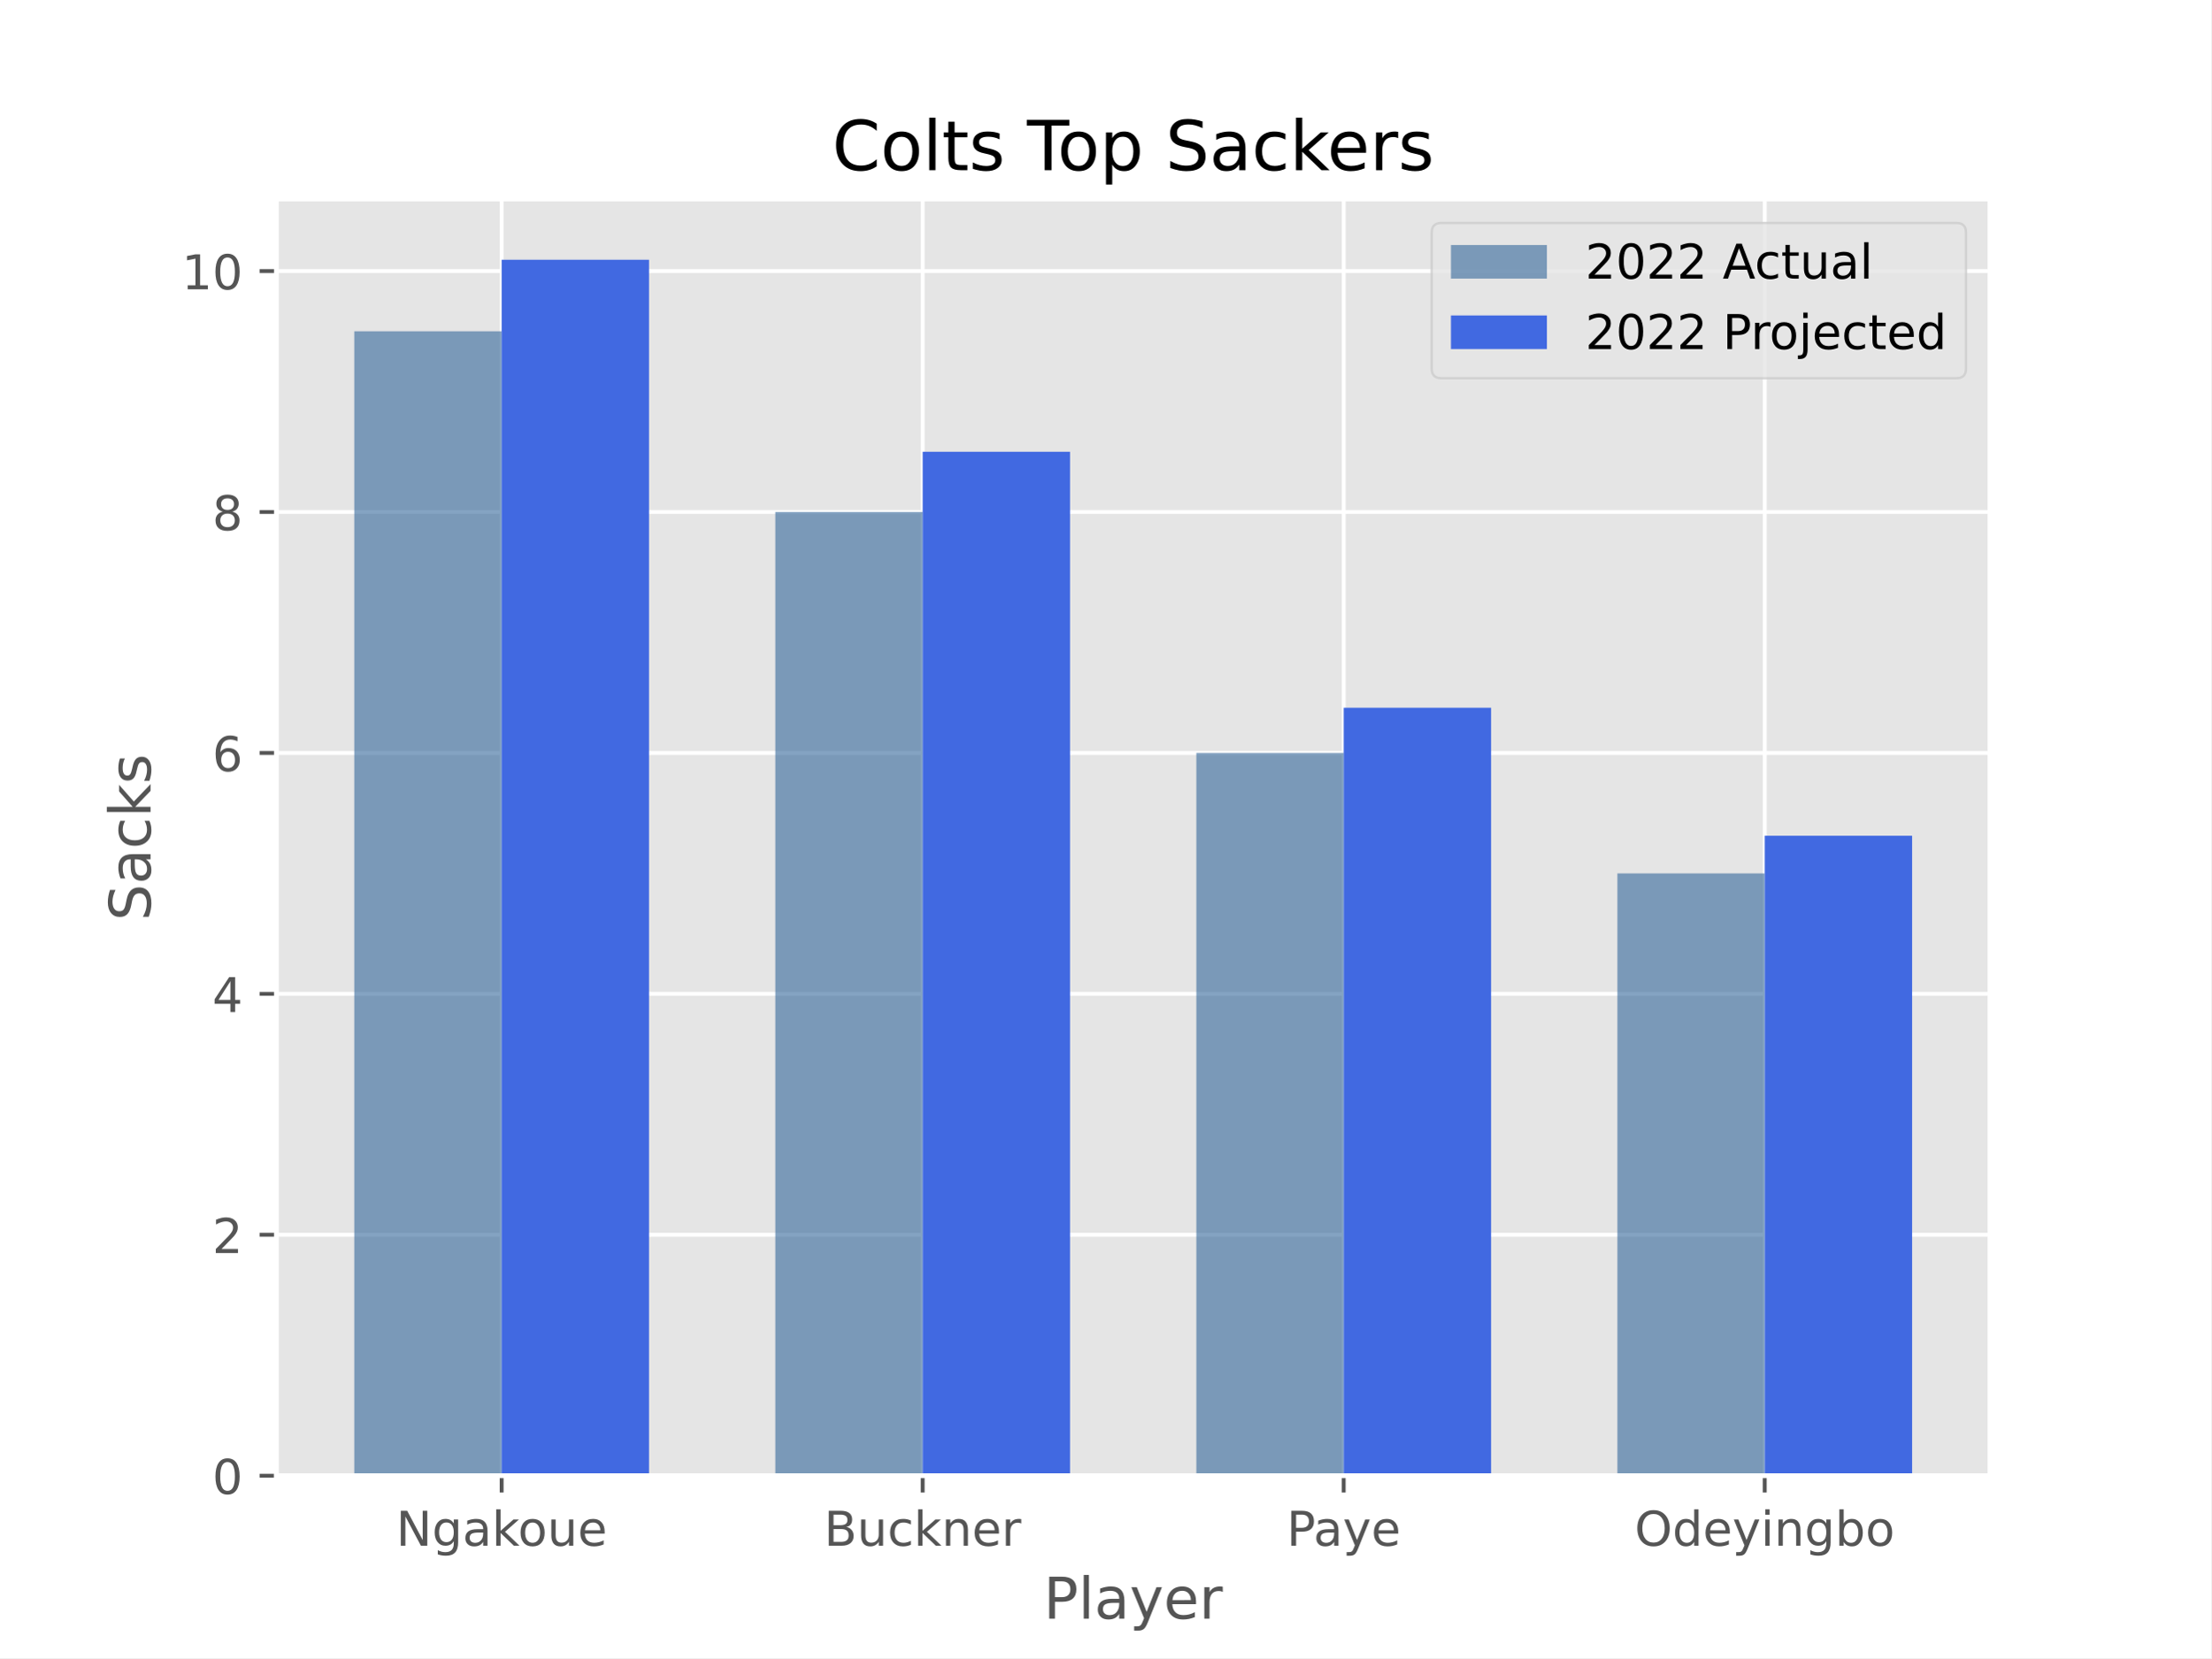
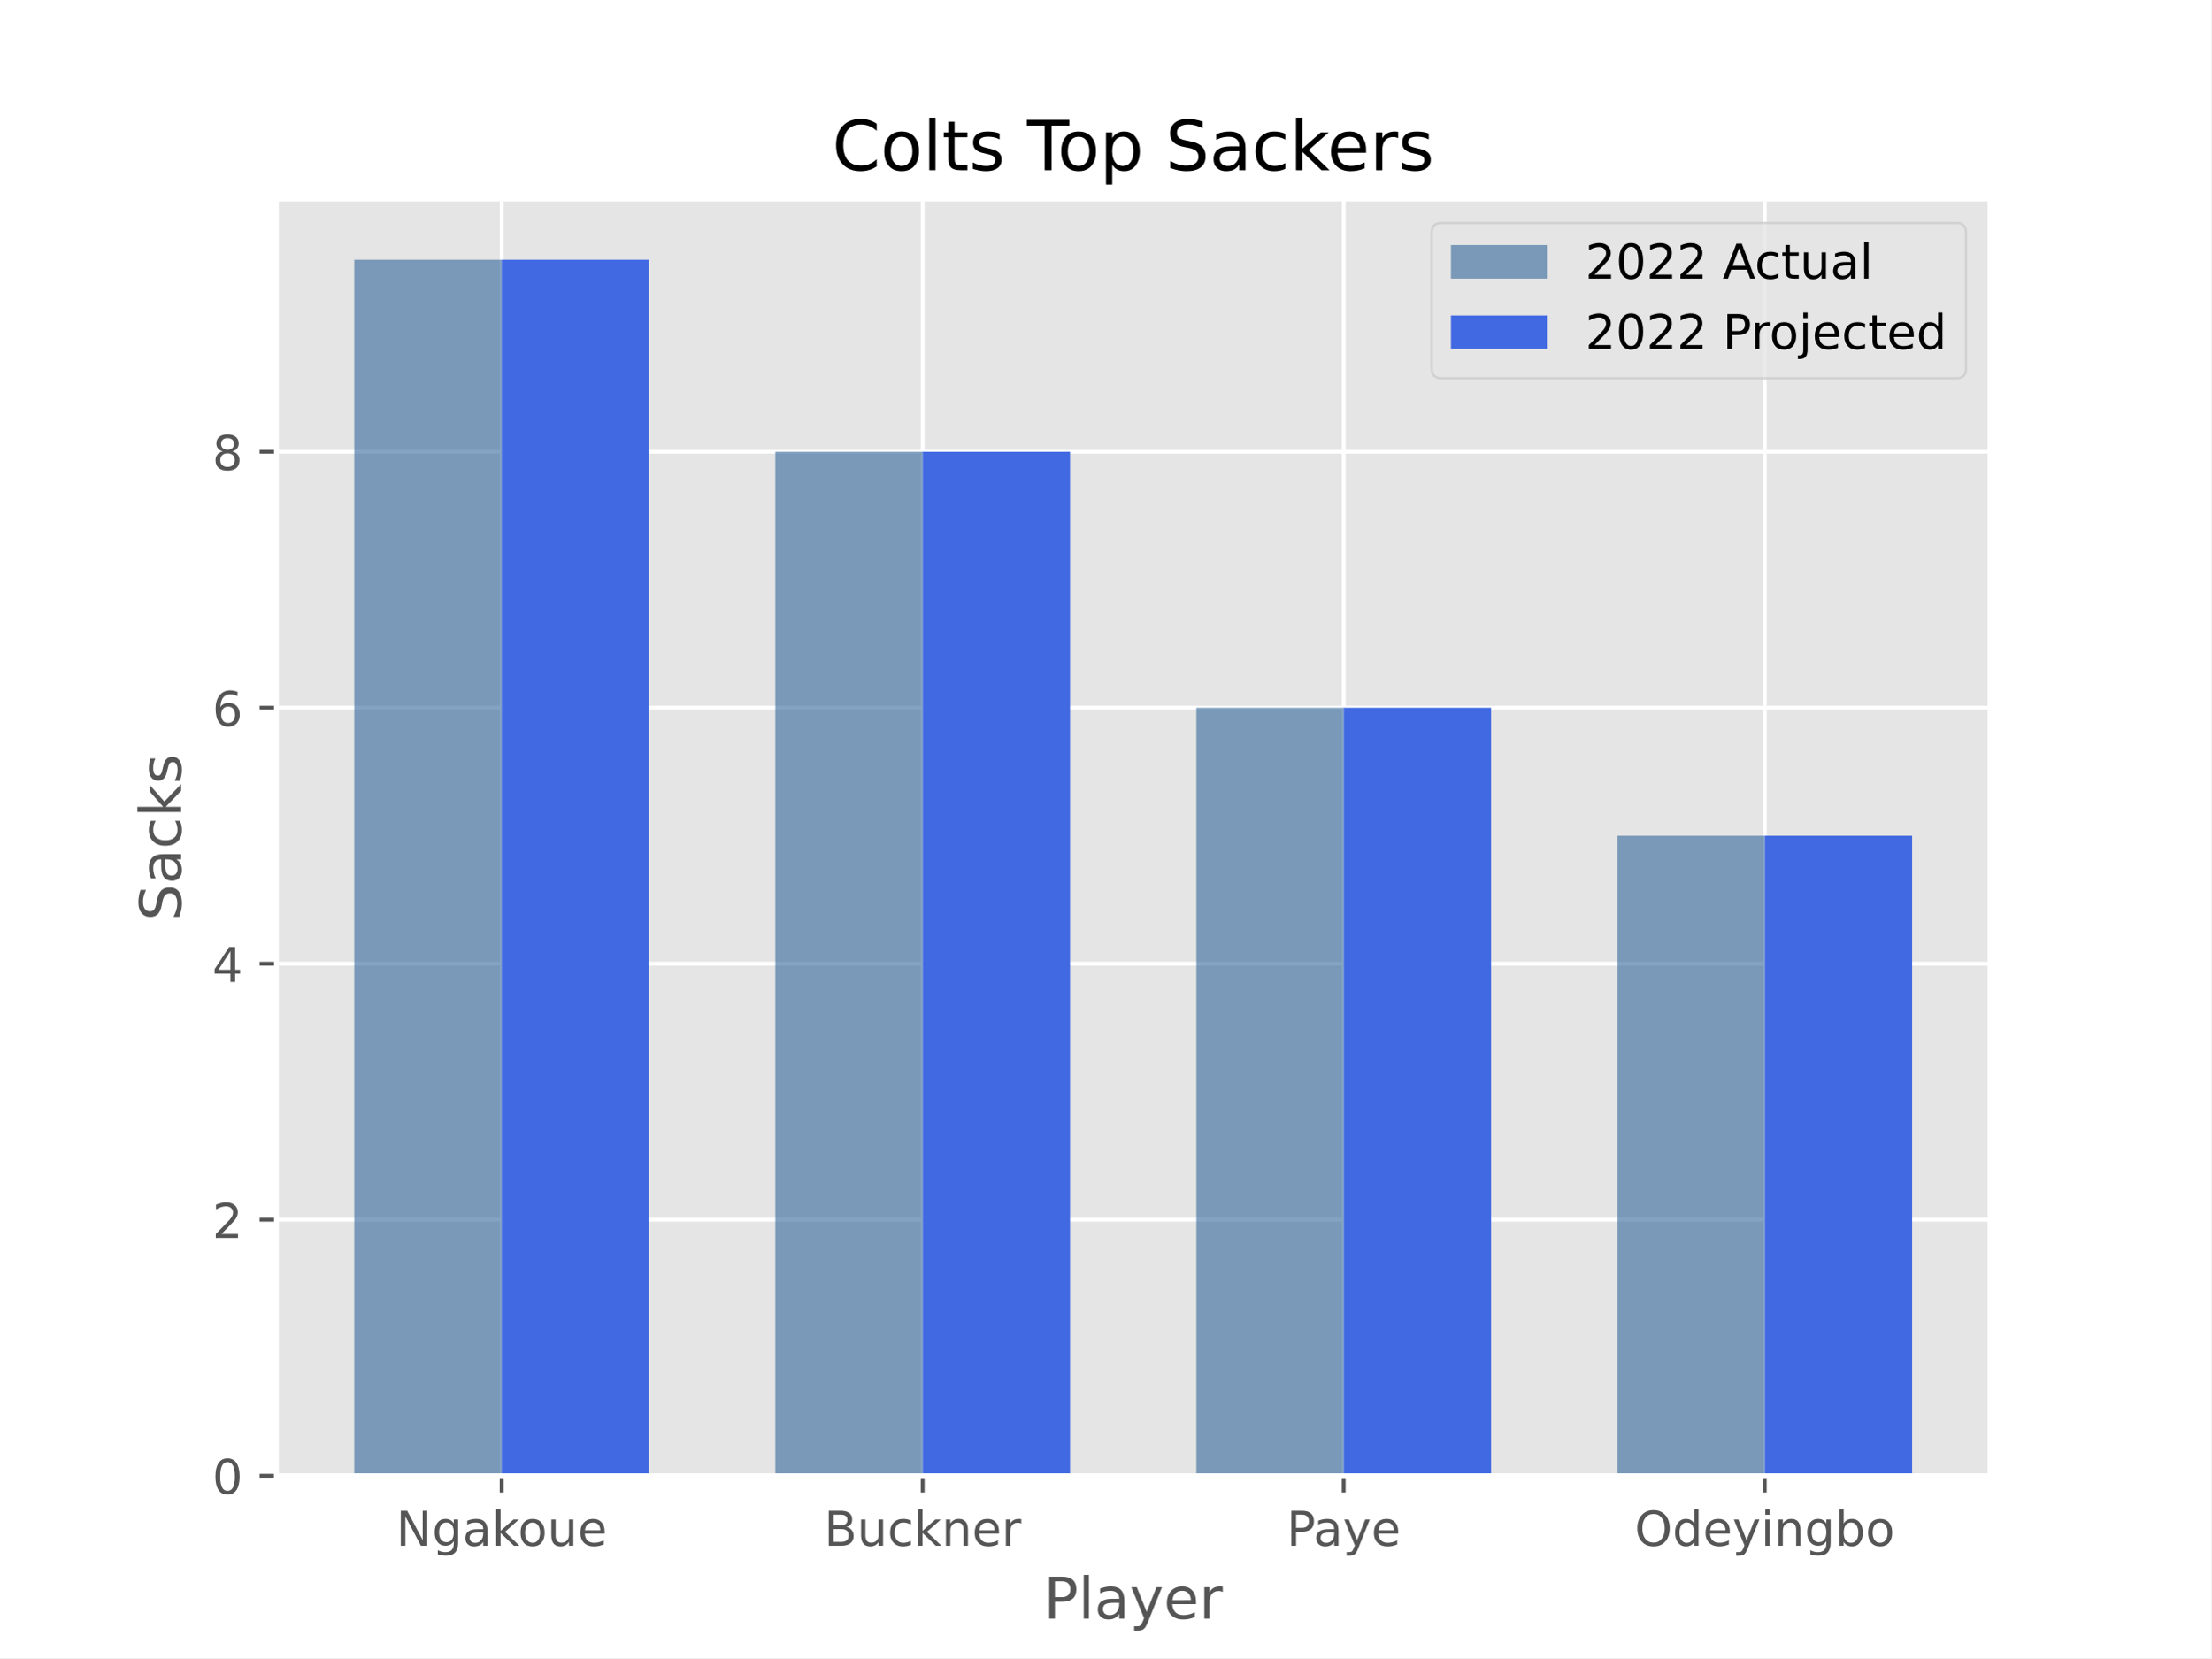
<svg xmlns="http://www.w3.org/2000/svg" xmlns:xlink="http://www.w3.org/1999/xlink" width="460.8pt" height="345.6pt" viewBox="0 0 460.8 345.6" version="1.1">
  <defs>
    <style type="text/css">*{stroke-linejoin: round; stroke-linecap: butt}</style>
  </defs>
  <g id="figure_1">
    <g id="patch_1">
      <path d="M 0 345.6  L 460.8 345.6  L 460.8 0  L 0 0  z " style="fill: #ffffff" />
    </g>
    <g id="axes_1">
      <g id="patch_2">
        <path d="M 57.6 307.584  L 414.72 307.584  L 414.72 41.472  L 57.6 41.472  z " style="fill: #e5e5e5" />
      </g>
      <g id="matplotlib.axis_1">
        <g id="xtick_1">
          <g id="line2d_1">
-             <path d="M 104.543 307.584  L 104.543 41.472  " clip-path="url(#p675b603964)" style="fill: none; stroke: #ffffff; stroke-width: 0.8; stroke-linecap: square" />
+             <path d="M 104.543 307.584  L 104.543 41.472  " clip-path="url(#p8de4f582a9)" style="fill: none; stroke: #ffffff; stroke-width: 0.8; stroke-linecap: square" />
          </g>
          <g id="line2d_2">
            <defs>
-               <path id="m01b71a84d1" d="M 0 0  L 0 3.5  " style="stroke: #555555; stroke-width: 0.8" />
-             </defs>
-             <g>
-               <use xlink:href="#m01b71a84d1" x="104.543" y="307.584" style="fill: #555555; stroke: #555555; stroke-width: 0.8" />
+               <path id="m94d3c1aa32" d="M 0 0  L 0 3.5  " style="stroke: #555555; stroke-width: 0.8" />
+             </defs>
+             <g>
+               <use xlink:href="#m94d3c1aa32" x="104.543" y="307.584" style="fill: #555555; stroke: #555555; stroke-width: 0.8" />
            </g>
          </g>
          <g id="text_1">
            <g style="fill: #555555" transform="translate(82.54564 322.1824) scale(0.1 -0.1)">
              <defs>
                <path id="DejaVuSans-4e" d="M 628 4666  L 1478 4666  L 3547 763  L 3547 4666  L 4159 4666  L 4159 0  L 3309 0  L 1241 3903  L 1241 0  L 628 0  L 628 4666  z " transform="scale(0.015625)" />
                <path id="DejaVuSans-67" d="M 2906 1791  Q 2906 2416 2648 2759  Q 2391 3103 1925 3103  Q 1463 3103 1205 2759  Q 947 2416 947 1791  Q 947 1169 1205 825  Q 1463 481 1925 481  Q 2391 481 2648 825  Q 2906 1169 2906 1791  z M 3481 434  Q 3481 -459 3084 -895  Q 2688 -1331 1869 -1331  Q 1566 -1331 1297 -1286  Q 1028 -1241 775 -1147  L 775 -588  Q 1028 -725 1275 -790  Q 1522 -856 1778 -856  Q 2344 -856 2625 -561  Q 2906 -266 2906 331  L 2906 616  Q 2728 306 2450 153  Q 2172 0 1784 0  Q 1141 0 747 490  Q 353 981 353 1791  Q 353 2603 747 3093  Q 1141 3584 1784 3584  Q 2172 3584 2450 3431  Q 2728 3278 2906 2969  L 2906 3500  L 3481 3500  L 3481 434  z " transform="scale(0.015625)" />
                <path id="DejaVuSans-61" d="M 2194 1759  Q 1497 1759 1228 1600  Q 959 1441 959 1056  Q 959 750 1161 570  Q 1363 391 1709 391  Q 2188 391 2477 730  Q 2766 1069 2766 1631  L 2766 1759  L 2194 1759  z M 3341 1997  L 3341 0  L 2766 0  L 2766 531  Q 2569 213 2275 61  Q 1981 -91 1556 -91  Q 1019 -91 701 211  Q 384 513 384 1019  Q 384 1609 779 1909  Q 1175 2209 1959 2209  L 2766 2209  L 2766 2266  Q 2766 2663 2505 2880  Q 2244 3097 1772 3097  Q 1472 3097 1187 3025  Q 903 2953 641 2809  L 641 3341  Q 956 3463 1253 3523  Q 1550 3584 1831 3584  Q 2591 3584 2966 3190  Q 3341 2797 3341 1997  z " transform="scale(0.015625)" />
                <path id="DejaVuSans-6b" d="M 581 4863  L 1159 4863  L 1159 1991  L 2875 3500  L 3609 3500  L 1753 1863  L 3688 0  L 2938 0  L 1159 1709  L 1159 0  L 581 0  L 581 4863  z " transform="scale(0.015625)" />
                <path id="DejaVuSans-6f" d="M 1959 3097  Q 1497 3097 1228 2736  Q 959 2375 959 1747  Q 959 1119 1226 758  Q 1494 397 1959 397  Q 2419 397 2687 759  Q 2956 1122 2956 1747  Q 2956 2369 2687 2733  Q 2419 3097 1959 3097  z M 1959 3584  Q 2709 3584 3137 3096  Q 3566 2609 3566 1747  Q 3566 888 3137 398  Q 2709 -91 1959 -91  Q 1206 -91 779 398  Q 353 888 353 1747  Q 353 2609 779 3096  Q 1206 3584 1959 3584  z " transform="scale(0.015625)" />
                <path id="DejaVuSans-75" d="M 544 1381  L 544 3500  L 1119 3500  L 1119 1403  Q 1119 906 1312 657  Q 1506 409 1894 409  Q 2359 409 2629 706  Q 2900 1003 2900 1516  L 2900 3500  L 3475 3500  L 3475 0  L 2900 0  L 2900 538  Q 2691 219 2414 64  Q 2138 -91 1772 -91  Q 1169 -91 856 284  Q 544 659 544 1381  z M 1991 3584  L 1991 3584  z " transform="scale(0.015625)" />
                <path id="DejaVuSans-65" d="M 3597 1894  L 3597 1613  L 953 1613  Q 991 1019 1311 708  Q 1631 397 2203 397  Q 2534 397 2845 478  Q 3156 559 3463 722  L 3463 178  Q 3153 47 2828 -22  Q 2503 -91 2169 -91  Q 1331 -91 842 396  Q 353 884 353 1716  Q 353 2575 817 3079  Q 1281 3584 2069 3584  Q 2775 3584 3186 3129  Q 3597 2675 3597 1894  z M 3022 2063  Q 3016 2534 2758 2815  Q 2500 3097 2075 3097  Q 1594 3097 1305 2825  Q 1016 2553 972 2059  L 3022 2063  z " transform="scale(0.015625)" />
              </defs>
              <use xlink:href="#DejaVuSans-4e" />
              <use xlink:href="#DejaVuSans-67" x="74.805" />
              <use xlink:href="#DejaVuSans-61" x="138.281" />
              <use xlink:href="#DejaVuSans-6b" x="199.561" />
              <use xlink:href="#DejaVuSans-6f" x="253.846" />
              <use xlink:href="#DejaVuSans-75" x="315.027" />
              <use xlink:href="#DejaVuSans-65" x="378.406" />
            </g>
          </g>
        </g>
        <g id="xtick_2">
          <g id="line2d_3">
-             <path d="M 192.288 307.584  L 192.288 41.472  " clip-path="url(#p675b603964)" style="fill: none; stroke: #ffffff; stroke-width: 0.8; stroke-linecap: square" />
+             <path d="M 192.288 307.584  L 192.288 41.472  " clip-path="url(#p8de4f582a9)" style="fill: none; stroke: #ffffff; stroke-width: 0.8; stroke-linecap: square" />
          </g>
          <g id="line2d_4">
            <g>
-               <use xlink:href="#m01b71a84d1" x="192.288" y="307.584" style="fill: #555555; stroke: #555555; stroke-width: 0.8" />
+               <use xlink:href="#m94d3c1aa32" x="192.288" y="307.584" style="fill: #555555; stroke: #555555; stroke-width: 0.8" />
            </g>
          </g>
          <g id="text_2">
            <g style="fill: #555555" transform="translate(171.7432 322.1824) scale(0.1 -0.1)">
              <defs>
                <path id="DejaVuSans-42" d="M 1259 2228  L 1259 519  L 2272 519  Q 2781 519 3026 730  Q 3272 941 3272 1375  Q 3272 1813 3026 2020  Q 2781 2228 2272 2228  L 1259 2228  z M 1259 4147  L 1259 2741  L 2194 2741  Q 2656 2741 2882 2914  Q 3109 3088 3109 3444  Q 3109 3797 2882 3972  Q 2656 4147 2194 4147  L 1259 4147  z M 628 4666  L 2241 4666  Q 2963 4666 3353 4366  Q 3744 4066 3744 3513  Q 3744 3084 3544 2831  Q 3344 2578 2956 2516  Q 3422 2416 3680 2098  Q 3938 1781 3938 1306  Q 3938 681 3513 340  Q 3088 0 2303 0  L 628 0  L 628 4666  z " transform="scale(0.015625)" />
                <path id="DejaVuSans-63" d="M 3122 3366  L 3122 2828  Q 2878 2963 2633 3030  Q 2388 3097 2138 3097  Q 1578 3097 1268 2742  Q 959 2388 959 1747  Q 959 1106 1268 751  Q 1578 397 2138 397  Q 2388 397 2633 464  Q 2878 531 3122 666  L 3122 134  Q 2881 22 2623 -34  Q 2366 -91 2075 -91  Q 1284 -91 818 406  Q 353 903 353 1747  Q 353 2603 823 3093  Q 1294 3584 2113 3584  Q 2378 3584 2631 3529  Q 2884 3475 3122 3366  z " transform="scale(0.015625)" />
                <path id="DejaVuSans-6e" d="M 3513 2113  L 3513 0  L 2938 0  L 2938 2094  Q 2938 2591 2744 2837  Q 2550 3084 2163 3084  Q 1697 3084 1428 2787  Q 1159 2491 1159 1978  L 1159 0  L 581 0  L 581 3500  L 1159 3500  L 1159 2956  Q 1366 3272 1645 3428  Q 1925 3584 2291 3584  Q 2894 3584 3203 3211  Q 3513 2838 3513 2113  z " transform="scale(0.015625)" />
                <path id="DejaVuSans-72" d="M 2631 2963  Q 2534 3019 2420 3045  Q 2306 3072 2169 3072  Q 1681 3072 1420 2755  Q 1159 2438 1159 1844  L 1159 0  L 581 0  L 581 3500  L 1159 3500  L 1159 2956  Q 1341 3275 1631 3429  Q 1922 3584 2338 3584  Q 2397 3584 2469 3576  Q 2541 3569 2628 3553  L 2631 2963  z " transform="scale(0.015625)" />
              </defs>
              <use xlink:href="#DejaVuSans-42" />
              <use xlink:href="#DejaVuSans-75" x="68.604" />
              <use xlink:href="#DejaVuSans-63" x="131.982" />
              <use xlink:href="#DejaVuSans-6b" x="186.963" />
              <use xlink:href="#DejaVuSans-6e" x="244.873" />
              <use xlink:href="#DejaVuSans-65" x="308.252" />
              <use xlink:href="#DejaVuSans-72" x="369.775" />
            </g>
          </g>
        </g>
        <g id="xtick_3">
          <g id="line2d_5">
-             <path d="M 280.032 307.584  L 280.032 41.472  " clip-path="url(#p675b603964)" style="fill: none; stroke: #ffffff; stroke-width: 0.8; stroke-linecap: square" />
+             <path d="M 280.032 307.584  L 280.032 41.472  " clip-path="url(#p8de4f582a9)" style="fill: none; stroke: #ffffff; stroke-width: 0.8; stroke-linecap: square" />
          </g>
          <g id="line2d_6">
            <g>
-               <use xlink:href="#m01b71a84d1" x="280.032" y="307.584" style="fill: #555555; stroke: #555555; stroke-width: 0.8" />
+               <use xlink:href="#m94d3c1aa32" x="280.032" y="307.584" style="fill: #555555; stroke: #555555; stroke-width: 0.8" />
            </g>
          </g>
          <g id="text_3">
            <g style="fill: #555555" transform="translate(268.1424 322.1824) scale(0.1 -0.1)">
              <defs>
                <path id="DejaVuSans-50" d="M 1259 4147  L 1259 2394  L 2053 2394  Q 2494 2394 2734 2622  Q 2975 2850 2975 3272  Q 2975 3691 2734 3919  Q 2494 4147 2053 4147  L 1259 4147  z M 628 4666  L 2053 4666  Q 2838 4666 3239 4311  Q 3641 3956 3641 3272  Q 3641 2581 3239 2228  Q 2838 1875 2053 1875  L 1259 1875  L 1259 0  L 628 0  L 628 4666  z " transform="scale(0.015625)" />
                <path id="DejaVuSans-79" d="M 2059 -325  Q 1816 -950 1584 -1140  Q 1353 -1331 966 -1331  L 506 -1331  L 506 -850  L 844 -850  Q 1081 -850 1212 -737  Q 1344 -625 1503 -206  L 1606 56  L 191 3500  L 800 3500  L 1894 763  L 2988 3500  L 3597 3500  L 2059 -325  z " transform="scale(0.015625)" />
              </defs>
              <use xlink:href="#DejaVuSans-50" />
              <use xlink:href="#DejaVuSans-61" x="55.803" />
              <use xlink:href="#DejaVuSans-79" x="117.082" />
              <use xlink:href="#DejaVuSans-65" x="176.262" />
            </g>
          </g>
        </g>
        <g id="xtick_4">
          <g id="line2d_7">
-             <path d="M 367.777 307.584  L 367.777 41.472  " clip-path="url(#p675b603964)" style="fill: none; stroke: #ffffff; stroke-width: 0.8; stroke-linecap: square" />
+             <path d="M 367.777 307.584  L 367.777 41.472  " clip-path="url(#p8de4f582a9)" style="fill: none; stroke: #ffffff; stroke-width: 0.8; stroke-linecap: square" />
          </g>
          <g id="line2d_8">
            <g>
-               <use xlink:href="#m01b71a84d1" x="367.777" y="307.584" style="fill: #555555; stroke: #555555; stroke-width: 0.8" />
+               <use xlink:href="#m94d3c1aa32" x="367.777" y="307.584" style="fill: #555555; stroke: #555555; stroke-width: 0.8" />
            </g>
          </g>
          <g id="text_4">
            <g style="fill: #555555" transform="translate(340.665 322.1824) scale(0.1 -0.1)">
              <defs>
                <path id="DejaVuSans-4f" d="M 2522 4238  Q 1834 4238 1429 3725  Q 1025 3213 1025 2328  Q 1025 1447 1429 934  Q 1834 422 2522 422  Q 3209 422 3611 934  Q 4013 1447 4013 2328  Q 4013 3213 3611 3725  Q 3209 4238 2522 4238  z M 2522 4750  Q 3503 4750 4090 4092  Q 4678 3434 4678 2328  Q 4678 1225 4090 567  Q 3503 -91 2522 -91  Q 1538 -91 948 565  Q 359 1222 359 2328  Q 359 3434 948 4092  Q 1538 4750 2522 4750  z " transform="scale(0.015625)" />
                <path id="DejaVuSans-64" d="M 2906 2969  L 2906 4863  L 3481 4863  L 3481 0  L 2906 0  L 2906 525  Q 2725 213 2448 61  Q 2172 -91 1784 -91  Q 1150 -91 751 415  Q 353 922 353 1747  Q 353 2572 751 3078  Q 1150 3584 1784 3584  Q 2172 3584 2448 3432  Q 2725 3281 2906 2969  z M 947 1747  Q 947 1113 1208 752  Q 1469 391 1925 391  Q 2381 391 2643 752  Q 2906 1113 2906 1747  Q 2906 2381 2643 2742  Q 2381 3103 1925 3103  Q 1469 3103 1208 2742  Q 947 2381 947 1747  z " transform="scale(0.015625)" />
                <path id="DejaVuSans-69" d="M 603 3500  L 1178 3500  L 1178 0  L 603 0  L 603 3500  z M 603 4863  L 1178 4863  L 1178 4134  L 603 4134  L 603 4863  z " transform="scale(0.015625)" />
                <path id="DejaVuSans-62" d="M 3116 1747  Q 3116 2381 2855 2742  Q 2594 3103 2138 3103  Q 1681 3103 1420 2742  Q 1159 2381 1159 1747  Q 1159 1113 1420 752  Q 1681 391 2138 391  Q 2594 391 2855 752  Q 3116 1113 3116 1747  z M 1159 2969  Q 1341 3281 1617 3432  Q 1894 3584 2278 3584  Q 2916 3584 3314 3078  Q 3713 2572 3713 1747  Q 3713 922 3314 415  Q 2916 -91 2278 -91  Q 1894 -91 1617 61  Q 1341 213 1159 525  L 1159 0  L 581 0  L 581 4863  L 1159 4863  L 1159 2969  z " transform="scale(0.015625)" />
              </defs>
              <use xlink:href="#DejaVuSans-4f" />
              <use xlink:href="#DejaVuSans-64" x="78.711" />
              <use xlink:href="#DejaVuSans-65" x="142.188" />
              <use xlink:href="#DejaVuSans-79" x="203.711" />
              <use xlink:href="#DejaVuSans-69" x="262.891" />
              <use xlink:href="#DejaVuSans-6e" x="290.674" />
              <use xlink:href="#DejaVuSans-67" x="354.053" />
              <use xlink:href="#DejaVuSans-62" x="417.529" />
              <use xlink:href="#DejaVuSans-6f" x="481.006" />
            </g>
          </g>
        </g>
        <g id="text_5">
          <g style="fill: #555555" transform="translate(217.4888 337.3802) scale(0.12 -0.12)">
            <defs>
              <path id="DejaVuSans-6c" d="M 603 4863  L 1178 4863  L 1178 0  L 603 0  L 603 4863  z " transform="scale(0.015625)" />
            </defs>
            <use xlink:href="#DejaVuSans-50" />
            <use xlink:href="#DejaVuSans-6c" x="60.303" />
            <use xlink:href="#DejaVuSans-61" x="88.086" />
            <use xlink:href="#DejaVuSans-79" x="149.365" />
            <use xlink:href="#DejaVuSans-65" x="208.545" />
            <use xlink:href="#DejaVuSans-72" x="270.068" />
          </g>
        </g>
      </g>
      <g id="matplotlib.axis_2">
        <g id="ytick_1">
          <g id="line2d_9">
-             <path d="M 57.6 307.584  L 414.72 307.584  " clip-path="url(#p675b603964)" style="fill: none; stroke: #ffffff; stroke-width: 0.8; stroke-linecap: square" />
+             <path d="M 57.6 307.584  L 414.72 307.584  " clip-path="url(#p8de4f582a9)" style="fill: none; stroke: #ffffff; stroke-width: 0.8; stroke-linecap: square" />
          </g>
          <g id="line2d_10">
            <defs>
-               <path id="m3f540f0730" d="M 0 0  L -3.5 0  " style="stroke: #555555; stroke-width: 0.8" />
-             </defs>
-             <g>
-               <use xlink:href="#m3f540f0730" x="57.6" y="307.584" style="fill: #555555; stroke: #555555; stroke-width: 0.8" />
+               <path id="mf25924e126" d="M 0 0  L -3.5 0  " style="stroke: #555555; stroke-width: 0.8" />
+             </defs>
+             <g>
+               <use xlink:href="#mf25924e126" x="57.6" y="307.584" style="fill: #555555; stroke: #555555; stroke-width: 0.8" />
            </g>
          </g>
          <g id="text_6">
            <g style="fill: #555555" transform="translate(44.2375 311.3832) scale(0.1 -0.1)">
              <defs>
                <path id="DejaVuSans-30" d="M 2034 4250  Q 1547 4250 1301 3770  Q 1056 3291 1056 2328  Q 1056 1369 1301 889  Q 1547 409 2034 409  Q 2525 409 2770 889  Q 3016 1369 3016 2328  Q 3016 3291 2770 3770  Q 2525 4250 2034 4250  z M 2034 4750  Q 2819 4750 3233 4129  Q 3647 3509 3647 2328  Q 3647 1150 3233 529  Q 2819 -91 2034 -91  Q 1250 -91 836 529  Q 422 1150 422 2328  Q 422 3509 836 4129  Q 1250 4750 2034 4750  z " transform="scale(0.015625)" />
              </defs>
              <use xlink:href="#DejaVuSans-30" />
            </g>
          </g>
        </g>
        <g id="ytick_2">
          <g id="line2d_11">
-             <path d="M 57.6 257.367  L 414.72 257.367  " clip-path="url(#p675b603964)" style="fill: none; stroke: #ffffff; stroke-width: 0.8; stroke-linecap: square" />
+             <path d="M 57.6 254.228  L 414.72 254.228  " clip-path="url(#p8de4f582a9)" style="fill: none; stroke: #ffffff; stroke-width: 0.8; stroke-linecap: square" />
          </g>
          <g id="line2d_12">
            <g>
-               <use xlink:href="#m3f540f0730" x="57.6" y="257.367" style="fill: #555555; stroke: #555555; stroke-width: 0.8" />
+               <use xlink:href="#mf25924e126" x="57.6" y="254.228" style="fill: #555555; stroke: #555555; stroke-width: 0.8" />
            </g>
          </g>
          <g id="text_7">
-             <g style="fill: #555555" transform="translate(44.2375 261.166) scale(0.1 -0.1)">
+             <g style="fill: #555555" transform="translate(44.2375 258.0274) scale(0.1 -0.1)">
              <defs>
                <path id="DejaVuSans-32" d="M 1228 531  L 3431 531  L 3431 0  L 469 0  L 469 531  Q 828 903 1448 1529  Q 2069 2156 2228 2338  Q 2531 2678 2651 2914  Q 2772 3150 2772 3378  Q 2772 3750 2511 3984  Q 2250 4219 1831 4219  Q 1534 4219 1204 4116  Q 875 4013 500 3803  L 500 4441  Q 881 4594 1212 4672  Q 1544 4750 1819 4750  Q 2544 4750 2975 4387  Q 3406 4025 3406 3419  Q 3406 3131 3298 2873  Q 3191 2616 2906 2266  Q 2828 2175 2409 1742  Q 1991 1309 1228 531  z " transform="scale(0.015625)" />
              </defs>
              <use xlink:href="#DejaVuSans-32" />
            </g>
          </g>
        </g>
        <g id="ytick_3">
          <g id="line2d_13">
-             <path d="M 57.6 207.15  L 414.72 207.15  " clip-path="url(#p675b603964)" style="fill: none; stroke: #ffffff; stroke-width: 0.8; stroke-linecap: square" />
+             <path d="M 57.6 200.872  L 414.72 200.872  " clip-path="url(#p8de4f582a9)" style="fill: none; stroke: #ffffff; stroke-width: 0.8; stroke-linecap: square" />
          </g>
          <g id="line2d_14">
            <g>
-               <use xlink:href="#m3f540f0730" x="57.6" y="207.15" style="fill: #555555; stroke: #555555; stroke-width: 0.8" />
+               <use xlink:href="#mf25924e126" x="57.6" y="200.872" style="fill: #555555; stroke: #555555; stroke-width: 0.8" />
            </g>
          </g>
          <g id="text_8">
-             <g style="fill: #555555" transform="translate(44.2375 210.9488) scale(0.1 -0.1)">
+             <g style="fill: #555555" transform="translate(44.2375 204.6716) scale(0.1 -0.1)">
              <defs>
                <path id="DejaVuSans-34" d="M 2419 4116  L 825 1625  L 2419 1625  L 2419 4116  z M 2253 4666  L 3047 4666  L 3047 1625  L 3713 1625  L 3713 1100  L 3047 1100  L 3047 0  L 2419 0  L 2419 1100  L 313 1100  L 313 1709  L 2253 4666  z " transform="scale(0.015625)" />
              </defs>
              <use xlink:href="#DejaVuSans-34" />
            </g>
          </g>
        </g>
        <g id="ytick_4">
          <g id="line2d_15">
-             <path d="M 57.6 156.932  L 414.72 156.932  " clip-path="url(#p675b603964)" style="fill: none; stroke: #ffffff; stroke-width: 0.8; stroke-linecap: square" />
+             <path d="M 57.6 147.517  L 414.72 147.517  " clip-path="url(#p8de4f582a9)" style="fill: none; stroke: #ffffff; stroke-width: 0.8; stroke-linecap: square" />
          </g>
          <g id="line2d_16">
            <g>
-               <use xlink:href="#m3f540f0730" x="57.6" y="156.932" style="fill: #555555; stroke: #555555; stroke-width: 0.8" />
+               <use xlink:href="#mf25924e126" x="57.6" y="147.517" style="fill: #555555; stroke: #555555; stroke-width: 0.8" />
            </g>
          </g>
          <g id="text_9">
-             <g style="fill: #555555" transform="translate(44.2375 160.7316) scale(0.1 -0.1)">
+             <g style="fill: #555555" transform="translate(44.2375 151.3159) scale(0.1 -0.1)">
              <defs>
                <path id="DejaVuSans-36" d="M 2113 2584  Q 1688 2584 1439 2293  Q 1191 2003 1191 1497  Q 1191 994 1439 701  Q 1688 409 2113 409  Q 2538 409 2786 701  Q 3034 994 3034 1497  Q 3034 2003 2786 2293  Q 2538 2584 2113 2584  z M 3366 4563  L 3366 3988  Q 3128 4100 2886 4159  Q 2644 4219 2406 4219  Q 1781 4219 1451 3797  Q 1122 3375 1075 2522  Q 1259 2794 1537 2939  Q 1816 3084 2150 3084  Q 2853 3084 3261 2657  Q 3669 2231 3669 1497  Q 3669 778 3244 343  Q 2819 -91 2113 -91  Q 1303 -91 875 529  Q 447 1150 447 2328  Q 447 3434 972 4092  Q 1497 4750 2381 4750  Q 2619 4750 2861 4703  Q 3103 4656 3366 4563  z " transform="scale(0.015625)" />
              </defs>
              <use xlink:href="#DejaVuSans-36" />
            </g>
          </g>
        </g>
        <g id="ytick_5">
          <g id="line2d_17">
-             <path d="M 57.6 106.715  L 414.72 106.715  " clip-path="url(#p675b603964)" style="fill: none; stroke: #ffffff; stroke-width: 0.8; stroke-linecap: square" />
+             <path d="M 57.6 94.161  L 414.72 94.161  " clip-path="url(#p8de4f582a9)" style="fill: none; stroke: #ffffff; stroke-width: 0.8; stroke-linecap: square" />
          </g>
          <g id="line2d_18">
            <g>
-               <use xlink:href="#m3f540f0730" x="57.6" y="106.715" style="fill: #555555; stroke: #555555; stroke-width: 0.8" />
+               <use xlink:href="#mf25924e126" x="57.6" y="94.161" style="fill: #555555; stroke: #555555; stroke-width: 0.8" />
            </g>
          </g>
          <g id="text_10">
-             <g style="fill: #555555" transform="translate(44.2375 110.5144) scale(0.1 -0.1)">
+             <g style="fill: #555555" transform="translate(44.2375 97.96006) scale(0.1 -0.1)">
              <defs>
                <path id="DejaVuSans-38" d="M 2034 2216  Q 1584 2216 1326 1975  Q 1069 1734 1069 1313  Q 1069 891 1326 650  Q 1584 409 2034 409  Q 2484 409 2743 651  Q 3003 894 3003 1313  Q 3003 1734 2745 1975  Q 2488 2216 2034 2216  z M 1403 2484  Q 997 2584 770 2862  Q 544 3141 544 3541  Q 544 4100 942 4425  Q 1341 4750 2034 4750  Q 2731 4750 3128 4425  Q 3525 4100 3525 3541  Q 3525 3141 3298 2862  Q 3072 2584 2669 2484  Q 3125 2378 3379 2068  Q 3634 1759 3634 1313  Q 3634 634 3220 271  Q 2806 -91 2034 -91  Q 1263 -91 848 271  Q 434 634 434 1313  Q 434 1759 690 2068  Q 947 2378 1403 2484  z M 1172 3481  Q 1172 3119 1398 2916  Q 1625 2713 2034 2713  Q 2441 2713 2670 2916  Q 2900 3119 2900 3481  Q 2900 3844 2670 4047  Q 2441 4250 2034 4250  Q 1625 4250 1398 4047  Q 1172 3844 1172 3481  z " transform="scale(0.015625)" />
              </defs>
              <use xlink:href="#DejaVuSans-38" />
            </g>
          </g>
        </g>
-         <g id="ytick_6">
-           <g id="line2d_19">
-             <path d="M 57.6 56.498  L 414.72 56.498  " clip-path="url(#p675b603964)" style="fill: none; stroke: #ffffff; stroke-width: 0.8; stroke-linecap: square" />
-           </g>
-           <g id="line2d_20">
-             <g>
-               <use xlink:href="#m3f540f0730" x="57.6" y="56.498" style="fill: #555555; stroke: #555555; stroke-width: 0.8" />
-             </g>
-           </g>
-           <g id="text_11">
-             <g style="fill: #555555" transform="translate(37.875 60.29715) scale(0.1 -0.1)">
-               <defs>
-                 <path id="DejaVuSans-31" d="M 794 531  L 1825 531  L 1825 4091  L 703 3866  L 703 4441  L 1819 4666  L 2450 4666  L 2450 531  L 3481 531  L 3481 0  L 794 0  L 794 531  z " transform="scale(0.015625)" />
-               </defs>
-               <use xlink:href="#DejaVuSans-31" />
-               <use xlink:href="#DejaVuSans-30" x="63.623" />
-             </g>
-           </g>
-         </g>
-         <g id="text_12">
-           <g style="fill: #555555" transform="translate(31.37937 191.913) rotate(-90) scale(0.12 -0.12)">
+         <g id="text_11">
+           <g style="fill: #555555" transform="translate(37.74188 191.913) rotate(-90) scale(0.12 -0.12)">
            <defs>
              <path id="DejaVuSans-53" d="M 3425 4513  L 3425 3897  Q 3066 4069 2747 4153  Q 2428 4238 2131 4238  Q 1616 4238 1336 4038  Q 1056 3838 1056 3469  Q 1056 3159 1242 3001  Q 1428 2844 1947 2747  L 2328 2669  Q 3034 2534 3370 2195  Q 3706 1856 3706 1288  Q 3706 609 3251 259  Q 2797 -91 1919 -91  Q 1588 -91 1214 -16  Q 841 59 441 206  L 441 856  Q 825 641 1194 531  Q 1563 422 1919 422  Q 2459 422 2753 634  Q 3047 847 3047 1241  Q 3047 1584 2836 1778  Q 2625 1972 2144 2069  L 1759 2144  Q 1053 2284 737 2584  Q 422 2884 422 3419  Q 422 4038 858 4394  Q 1294 4750 2059 4750  Q 2388 4750 2728 4690  Q 3069 4631 3425 4513  z " transform="scale(0.015625)" />
              <path id="DejaVuSans-73" d="M 2834 3397  L 2834 2853  Q 2591 2978 2328 3040  Q 2066 3103 1784 3103  Q 1356 3103 1142 2972  Q 928 2841 928 2578  Q 928 2378 1081 2264  Q 1234 2150 1697 2047  L 1894 2003  Q 2506 1872 2764 1633  Q 3022 1394 3022 966  Q 3022 478 2636 193  Q 2250 -91 1575 -91  Q 1294 -91 989 -36  Q 684 19 347 128  L 347 722  Q 666 556 975 473  Q 1284 391 1588 391  Q 1994 391 2212 530  Q 2431 669 2431 922  Q 2431 1156 2273 1281  Q 2116 1406 1581 1522  L 1381 1569  Q 847 1681 609 1914  Q 372 2147 372 2553  Q 372 3047 722 3315  Q 1072 3584 1716 3584  Q 2034 3584 2315 3537  Q 2597 3491 2834 3397  z " transform="scale(0.015625)" />
            </defs>
            <use xlink:href="#DejaVuSans-53" />
            <use xlink:href="#DejaVuSans-61" x="63.477" />
            <use xlink:href="#DejaVuSans-63" x="124.756" />
            <use xlink:href="#DejaVuSans-6b" x="179.736" />
            <use xlink:href="#DejaVuSans-73" x="237.646" />
          </g>
        </g>
      </g>
      <g id="patch_3">
-         <path d="M 73.833 307.584  L 104.543 307.584  L 104.543 69.052  L 73.833 69.052  z " clip-path="url(#p675b603964)" style="fill: #336699; fill-opacity: 0.6" />
+         <path d="M 73.833 307.584  L 104.543 307.584  L 104.543 54.144  L 73.833 54.144  z " clip-path="url(#p8de4f582a9)" style="fill: #336699; fill-opacity: 0.6" />
      </g>
      <g id="patch_4">
-         <path d="M 161.577 307.584  L 192.288 307.584  L 192.288 106.715  L 161.577 106.715  z " clip-path="url(#p675b603964)" style="fill: #336699; fill-opacity: 0.6" />
+         <path d="M 161.577 307.584  L 192.288 307.584  L 192.288 94.161  L 161.577 94.161  z " clip-path="url(#p8de4f582a9)" style="fill: #336699; fill-opacity: 0.6" />
      </g>
      <g id="patch_5">
-         <path d="M 249.322 307.584  L 280.032 307.584  L 280.032 156.932  L 249.322 156.932  z " clip-path="url(#p675b603964)" style="fill: #336699; fill-opacity: 0.6" />
+         <path d="M 249.322 307.584  L 280.032 307.584  L 280.032 147.517  L 249.322 147.517  z " clip-path="url(#p8de4f582a9)" style="fill: #336699; fill-opacity: 0.6" />
      </g>
      <g id="patch_6">
-         <path d="M 337.066 307.584  L 367.777 307.584  L 367.777 182.041  L 337.066 182.041  z " clip-path="url(#p675b603964)" style="fill: #336699; fill-opacity: 0.6" />
+         <path d="M 337.066 307.584  L 367.777 307.584  L 367.777 174.195  L 337.066 174.195  z " clip-path="url(#p8de4f582a9)" style="fill: #336699; fill-opacity: 0.6" />
      </g>
      <g id="patch_7">
-         <path d="M 104.543 307.584  L 135.254 307.584  L 135.254 54.144  L 104.543 54.144  z " clip-path="url(#p675b603964)" style="fill: #4169e1" />
+         <path d="M 104.543 307.584  L 135.254 307.584  L 135.254 54.144  L 104.543 54.144  z " clip-path="url(#p8de4f582a9)" style="fill: #4169e1" />
      </g>
      <g id="patch_8">
-         <path d="M 192.288 307.584  L 222.998 307.584  L 222.998 94.161  L 192.288 94.161  z " clip-path="url(#p675b603964)" style="fill: #4169e1" />
+         <path d="M 192.288 307.584  L 222.998 307.584  L 222.998 94.161  L 192.288 94.161  z " clip-path="url(#p8de4f582a9)" style="fill: #4169e1" />
      </g>
      <g id="patch_9">
-         <path d="M 280.032 307.584  L 310.743 307.584  L 310.743 147.517  L 280.032 147.517  z " clip-path="url(#p675b603964)" style="fill: #4169e1" />
+         <path d="M 280.032 307.584  L 310.743 307.584  L 310.743 147.517  L 280.032 147.517  z " clip-path="url(#p8de4f582a9)" style="fill: #4169e1" />
      </g>
      <g id="patch_10">
-         <path d="M 367.777 307.584  L 398.487 307.584  L 398.487 174.195  L 367.777 174.195  z " clip-path="url(#p675b603964)" style="fill: #4169e1" />
+         <path d="M 367.777 307.584  L 398.487 307.584  L 398.487 174.195  L 367.777 174.195  z " clip-path="url(#p8de4f582a9)" style="fill: #4169e1" />
      </g>
      <g id="patch_11">
        <path d="M 57.6 307.584  L 57.6 41.472  " style="fill: none; stroke: #ffffff; stroke-linejoin: miter; stroke-linecap: square" />
      </g>
      <g id="patch_12">
        <path d="M 414.72 307.584  L 414.72 41.472  " style="fill: none; stroke: #ffffff; stroke-linejoin: miter; stroke-linecap: square" />
      </g>
      <g id="patch_13">
        <path d="M 57.6 307.584  L 414.72 307.584  " style="fill: none; stroke: #ffffff; stroke-linejoin: miter; stroke-linecap: square" />
      </g>
      <g id="patch_14">
        <path d="M 57.6 41.472  L 414.72 41.472  " style="fill: none; stroke: #ffffff; stroke-linejoin: miter; stroke-linecap: square" />
      </g>
-       <g id="text_13">
+       <g id="text_12">
        <g transform="translate(173.4356 35.472) scale(0.144 -0.144)">
          <defs>
            <path id="DejaVuSans-43" d="M 4122 4306  L 4122 3641  Q 3803 3938 3442 4084  Q 3081 4231 2675 4231  Q 1875 4231 1450 3742  Q 1025 3253 1025 2328  Q 1025 1406 1450 917  Q 1875 428 2675 428  Q 3081 428 3442 575  Q 3803 722 4122 1019  L 4122 359  Q 3791 134 3420 21  Q 3050 -91 2638 -91  Q 1578 -91 968 557  Q 359 1206 359 2328  Q 359 3453 968 4101  Q 1578 4750 2638 4750  Q 3056 4750 3426 4639  Q 3797 4528 4122 4306  z " transform="scale(0.015625)" />
            <path id="DejaVuSans-74" d="M 1172 4494  L 1172 3500  L 2356 3500  L 2356 3053  L 1172 3053  L 1172 1153  Q 1172 725 1289 603  Q 1406 481 1766 481  L 2356 481  L 2356 0  L 1766 0  Q 1100 0 847 248  Q 594 497 594 1153  L 594 3053  L 172 3053  L 172 3500  L 594 3500  L 594 4494  L 1172 4494  z " transform="scale(0.015625)" />
            <path id="DejaVuSans-20" transform="scale(0.015625)" />
            <path id="DejaVuSans-54" d="M -19 4666  L 3928 4666  L 3928 4134  L 2272 4134  L 2272 0  L 1638 0  L 1638 4134  L -19 4134  L -19 4666  z " transform="scale(0.015625)" />
            <path id="DejaVuSans-70" d="M 1159 525  L 1159 -1331  L 581 -1331  L 581 3500  L 1159 3500  L 1159 2969  Q 1341 3281 1617 3432  Q 1894 3584 2278 3584  Q 2916 3584 3314 3078  Q 3713 2572 3713 1747  Q 3713 922 3314 415  Q 2916 -91 2278 -91  Q 1894 -91 1617 61  Q 1341 213 1159 525  z M 3116 1747  Q 3116 2381 2855 2742  Q 2594 3103 2138 3103  Q 1681 3103 1420 2742  Q 1159 2381 1159 1747  Q 1159 1113 1420 752  Q 1681 391 2138 391  Q 2594 391 2855 752  Q 3116 1113 3116 1747  z " transform="scale(0.015625)" />
          </defs>
          <use xlink:href="#DejaVuSans-43" />
          <use xlink:href="#DejaVuSans-6f" x="69.824" />
          <use xlink:href="#DejaVuSans-6c" x="131.006" />
          <use xlink:href="#DejaVuSans-74" x="158.789" />
          <use xlink:href="#DejaVuSans-73" x="197.998" />
          <use xlink:href="#DejaVuSans-20" x="250.098" />
          <use xlink:href="#DejaVuSans-54" x="281.885" />
          <use xlink:href="#DejaVuSans-6f" x="325.969" />
          <use xlink:href="#DejaVuSans-70" x="387.15" />
          <use xlink:href="#DejaVuSans-20" x="450.627" />
          <use xlink:href="#DejaVuSans-53" x="482.414" />
          <use xlink:href="#DejaVuSans-61" x="545.891" />
          <use xlink:href="#DejaVuSans-63" x="607.17" />
          <use xlink:href="#DejaVuSans-6b" x="662.15" />
          <use xlink:href="#DejaVuSans-65" x="716.436" />
          <use xlink:href="#DejaVuSans-72" x="777.959" />
          <use xlink:href="#DejaVuSans-73" x="819.072" />
        </g>
      </g>
      <g id="legend_1">
        <g id="patch_15">
          <path d="M 300.381 78.828  L 407.72 78.828  Q 409.72 78.828 409.72 76.828  L 409.72 48.472  Q 409.72 46.472 407.72 46.472  L 300.381 46.472  Q 298.381 46.472 298.381 48.472  L 298.381 76.828  Q 298.381 78.828 300.381 78.828  z " style="fill: #e5e5e5; opacity: 0.8; stroke: #cccccc; stroke-width: 0.5; stroke-linejoin: miter" />
        </g>
        <g id="patch_16">
          <path d="M 302.381 58.07  L 322.381 58.07  L 322.381 51.07  L 302.381 51.07  z " style="fill: #336699; fill-opacity: 0.6" />
        </g>
-         <g id="text_14">
+         <g id="text_13">
          <g transform="translate(330.3809 58.07044) scale(0.1 -0.1)">
            <defs>
              <path id="DejaVuSans-41" d="M 2188 4044  L 1331 1722  L 3047 1722  L 2188 4044  z M 1831 4666  L 2547 4666  L 4325 0  L 3669 0  L 3244 1197  L 1141 1197  L 716 0  L 50 0  L 1831 4666  z " transform="scale(0.015625)" />
            </defs>
            <use xlink:href="#DejaVuSans-32" />
            <use xlink:href="#DejaVuSans-30" x="63.623" />
            <use xlink:href="#DejaVuSans-32" x="127.246" />
            <use xlink:href="#DejaVuSans-32" x="190.869" />
            <use xlink:href="#DejaVuSans-20" x="254.492" />
            <use xlink:href="#DejaVuSans-41" x="286.279" />
            <use xlink:href="#DejaVuSans-63" x="352.938" />
            <use xlink:href="#DejaVuSans-74" x="407.918" />
            <use xlink:href="#DejaVuSans-75" x="447.127" />
            <use xlink:href="#DejaVuSans-61" x="510.506" />
            <use xlink:href="#DejaVuSans-6c" x="571.785" />
          </g>
        </g>
        <g id="patch_17">
          <path d="M 302.381 72.749  L 322.381 72.749  L 322.381 65.749  L 302.381 65.749  z " style="fill: #4169e1" />
        </g>
-         <g id="text_15">
+         <g id="text_14">
          <g transform="translate(330.3809 72.74856) scale(0.1 -0.1)">
            <defs>
              <path id="DejaVuSans-6a" d="M 603 3500  L 1178 3500  L 1178 -63  Q 1178 -731 923 -1031  Q 669 -1331 103 -1331  L -116 -1331  L -116 -844  L 38 -844  Q 366 -844 484 -692  Q 603 -541 603 -63  L 603 3500  z M 603 4863  L 1178 4863  L 1178 4134  L 603 4134  L 603 4863  z " transform="scale(0.015625)" />
            </defs>
            <use xlink:href="#DejaVuSans-32" />
            <use xlink:href="#DejaVuSans-30" x="63.623" />
            <use xlink:href="#DejaVuSans-32" x="127.246" />
            <use xlink:href="#DejaVuSans-32" x="190.869" />
            <use xlink:href="#DejaVuSans-20" x="254.492" />
            <use xlink:href="#DejaVuSans-50" x="286.279" />
            <use xlink:href="#DejaVuSans-72" x="344.832" />
            <use xlink:href="#DejaVuSans-6f" x="383.695" />
            <use xlink:href="#DejaVuSans-6a" x="444.877" />
            <use xlink:href="#DejaVuSans-65" x="472.66" />
            <use xlink:href="#DejaVuSans-63" x="534.184" />
            <use xlink:href="#DejaVuSans-74" x="589.164" />
            <use xlink:href="#DejaVuSans-65" x="628.373" />
            <use xlink:href="#DejaVuSans-64" x="689.896" />
          </g>
        </g>
      </g>
    </g>
  </g>
  <defs>
-     <clipPath id="p675b603964">
+     <clipPath id="p8de4f582a9">
      <rect x="57.6" y="41.472" width="357.12" height="266.112" />
    </clipPath>
  </defs>
</svg>
